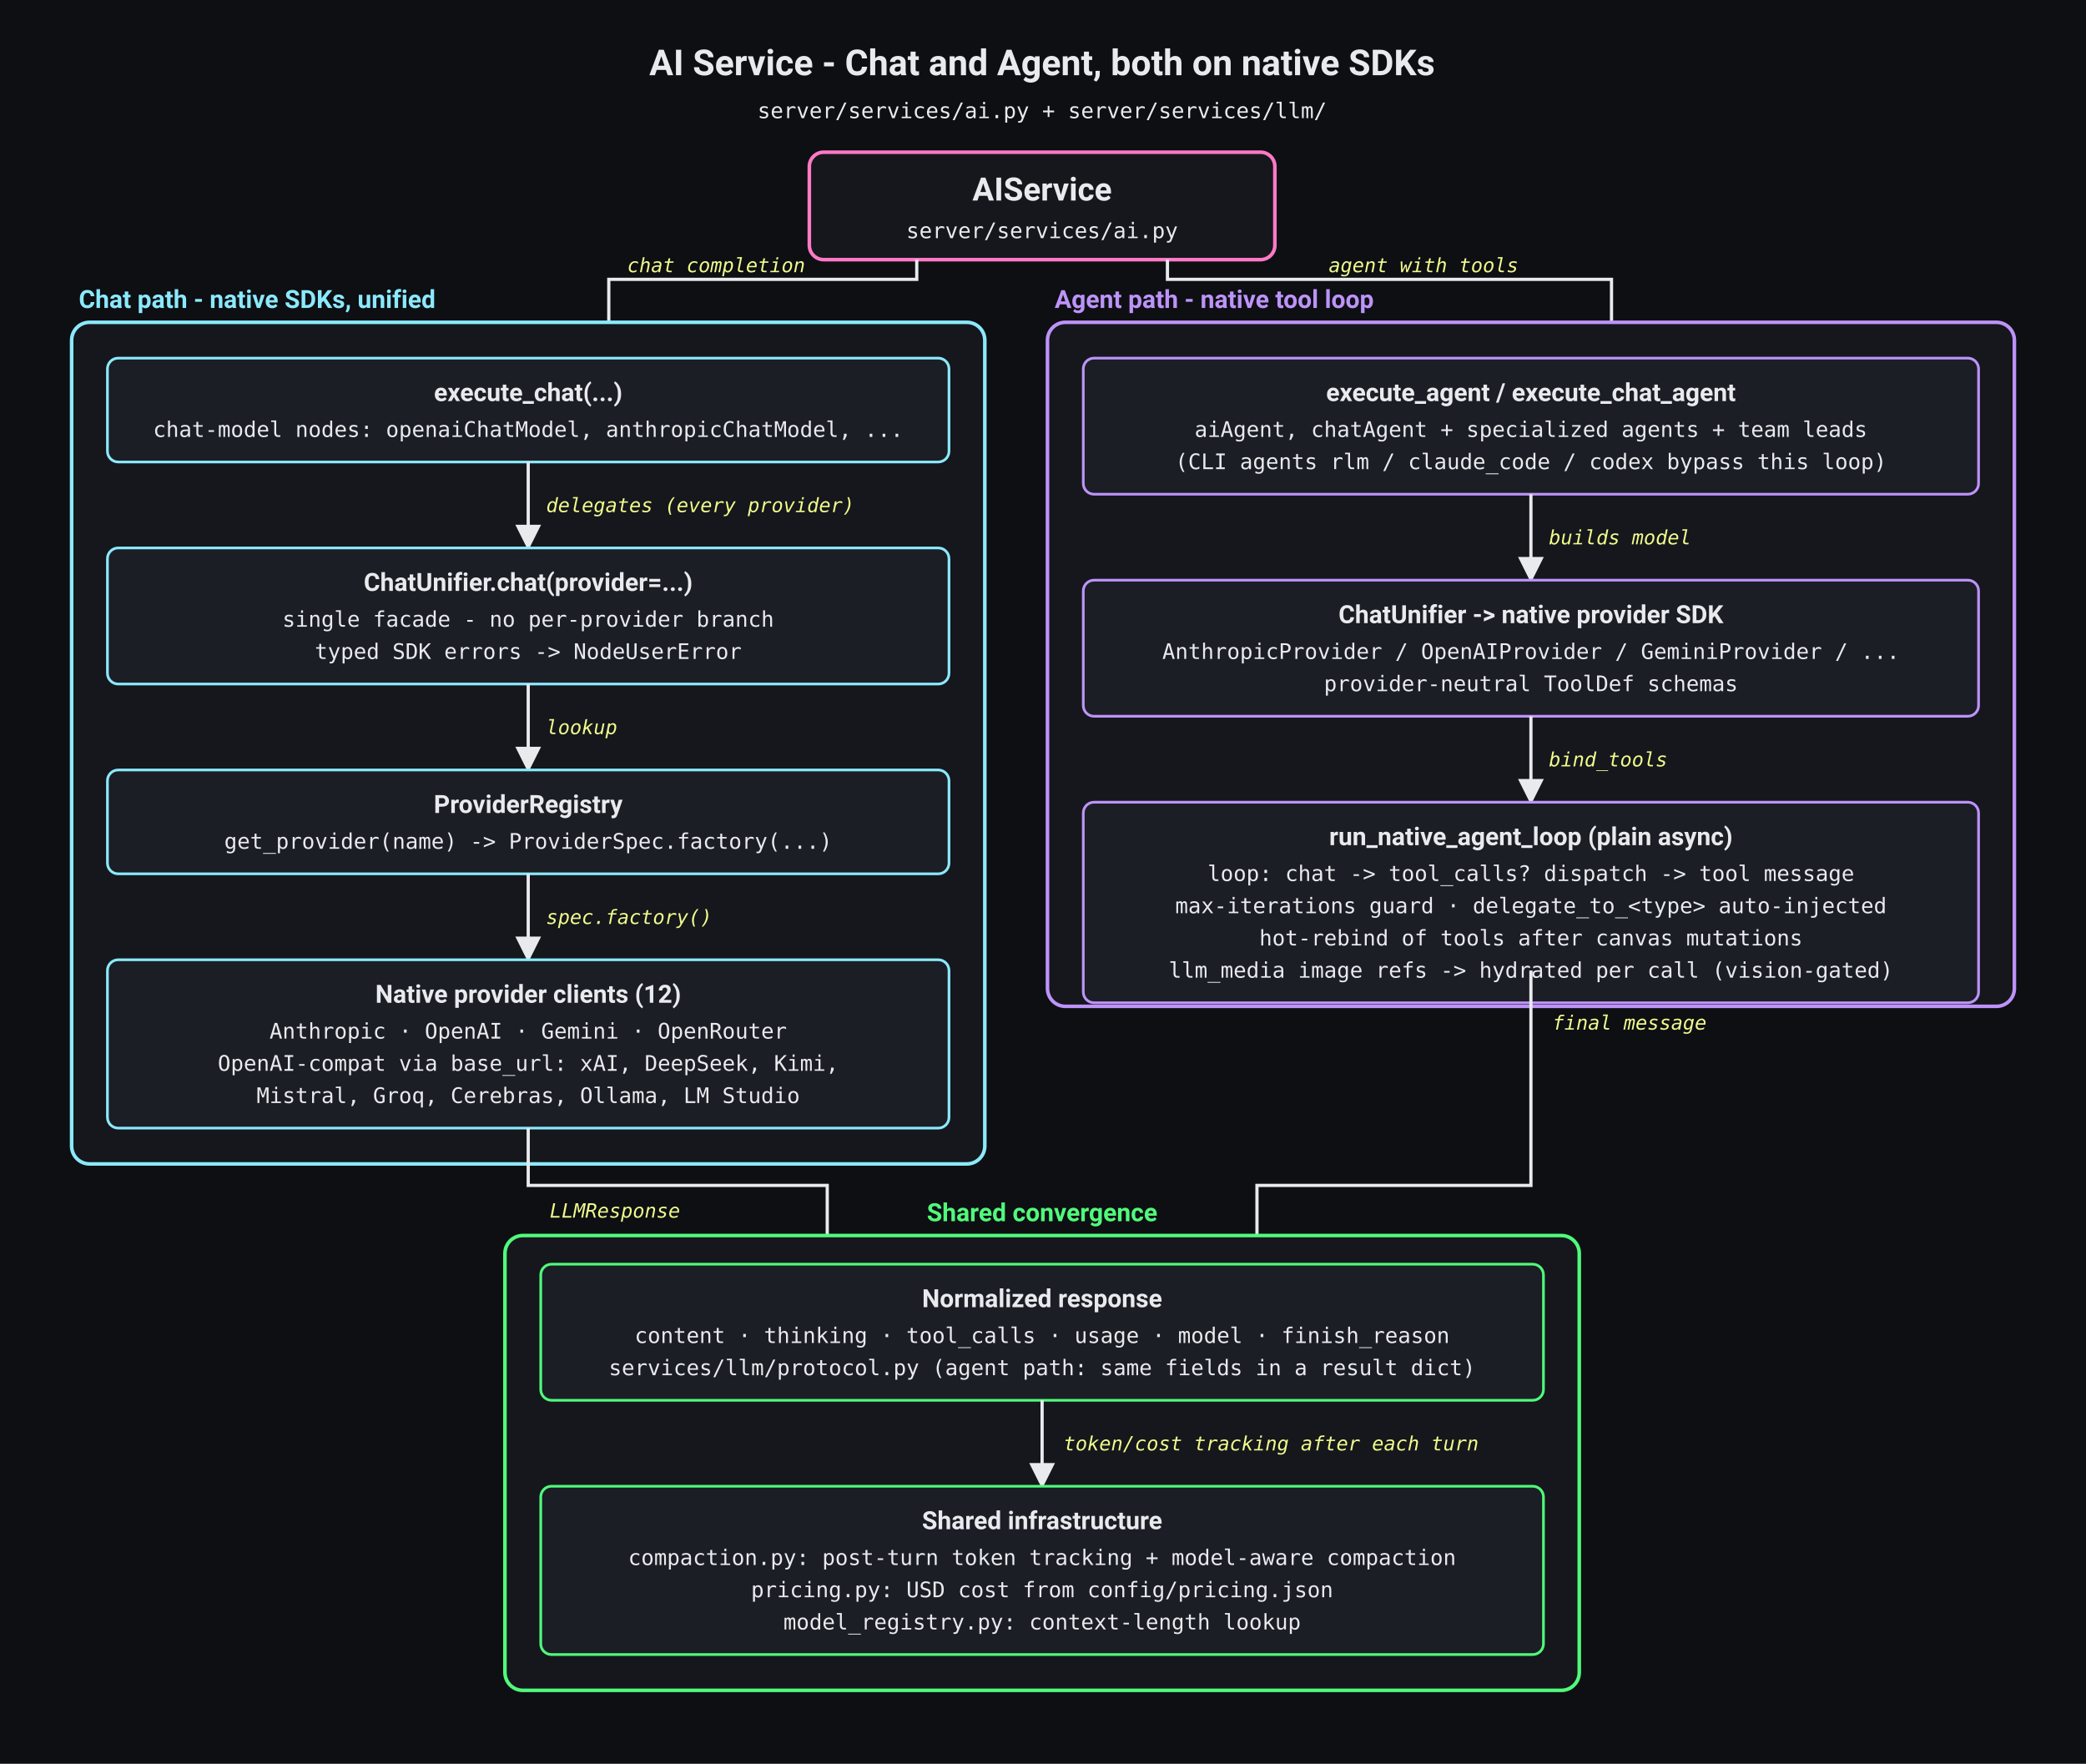
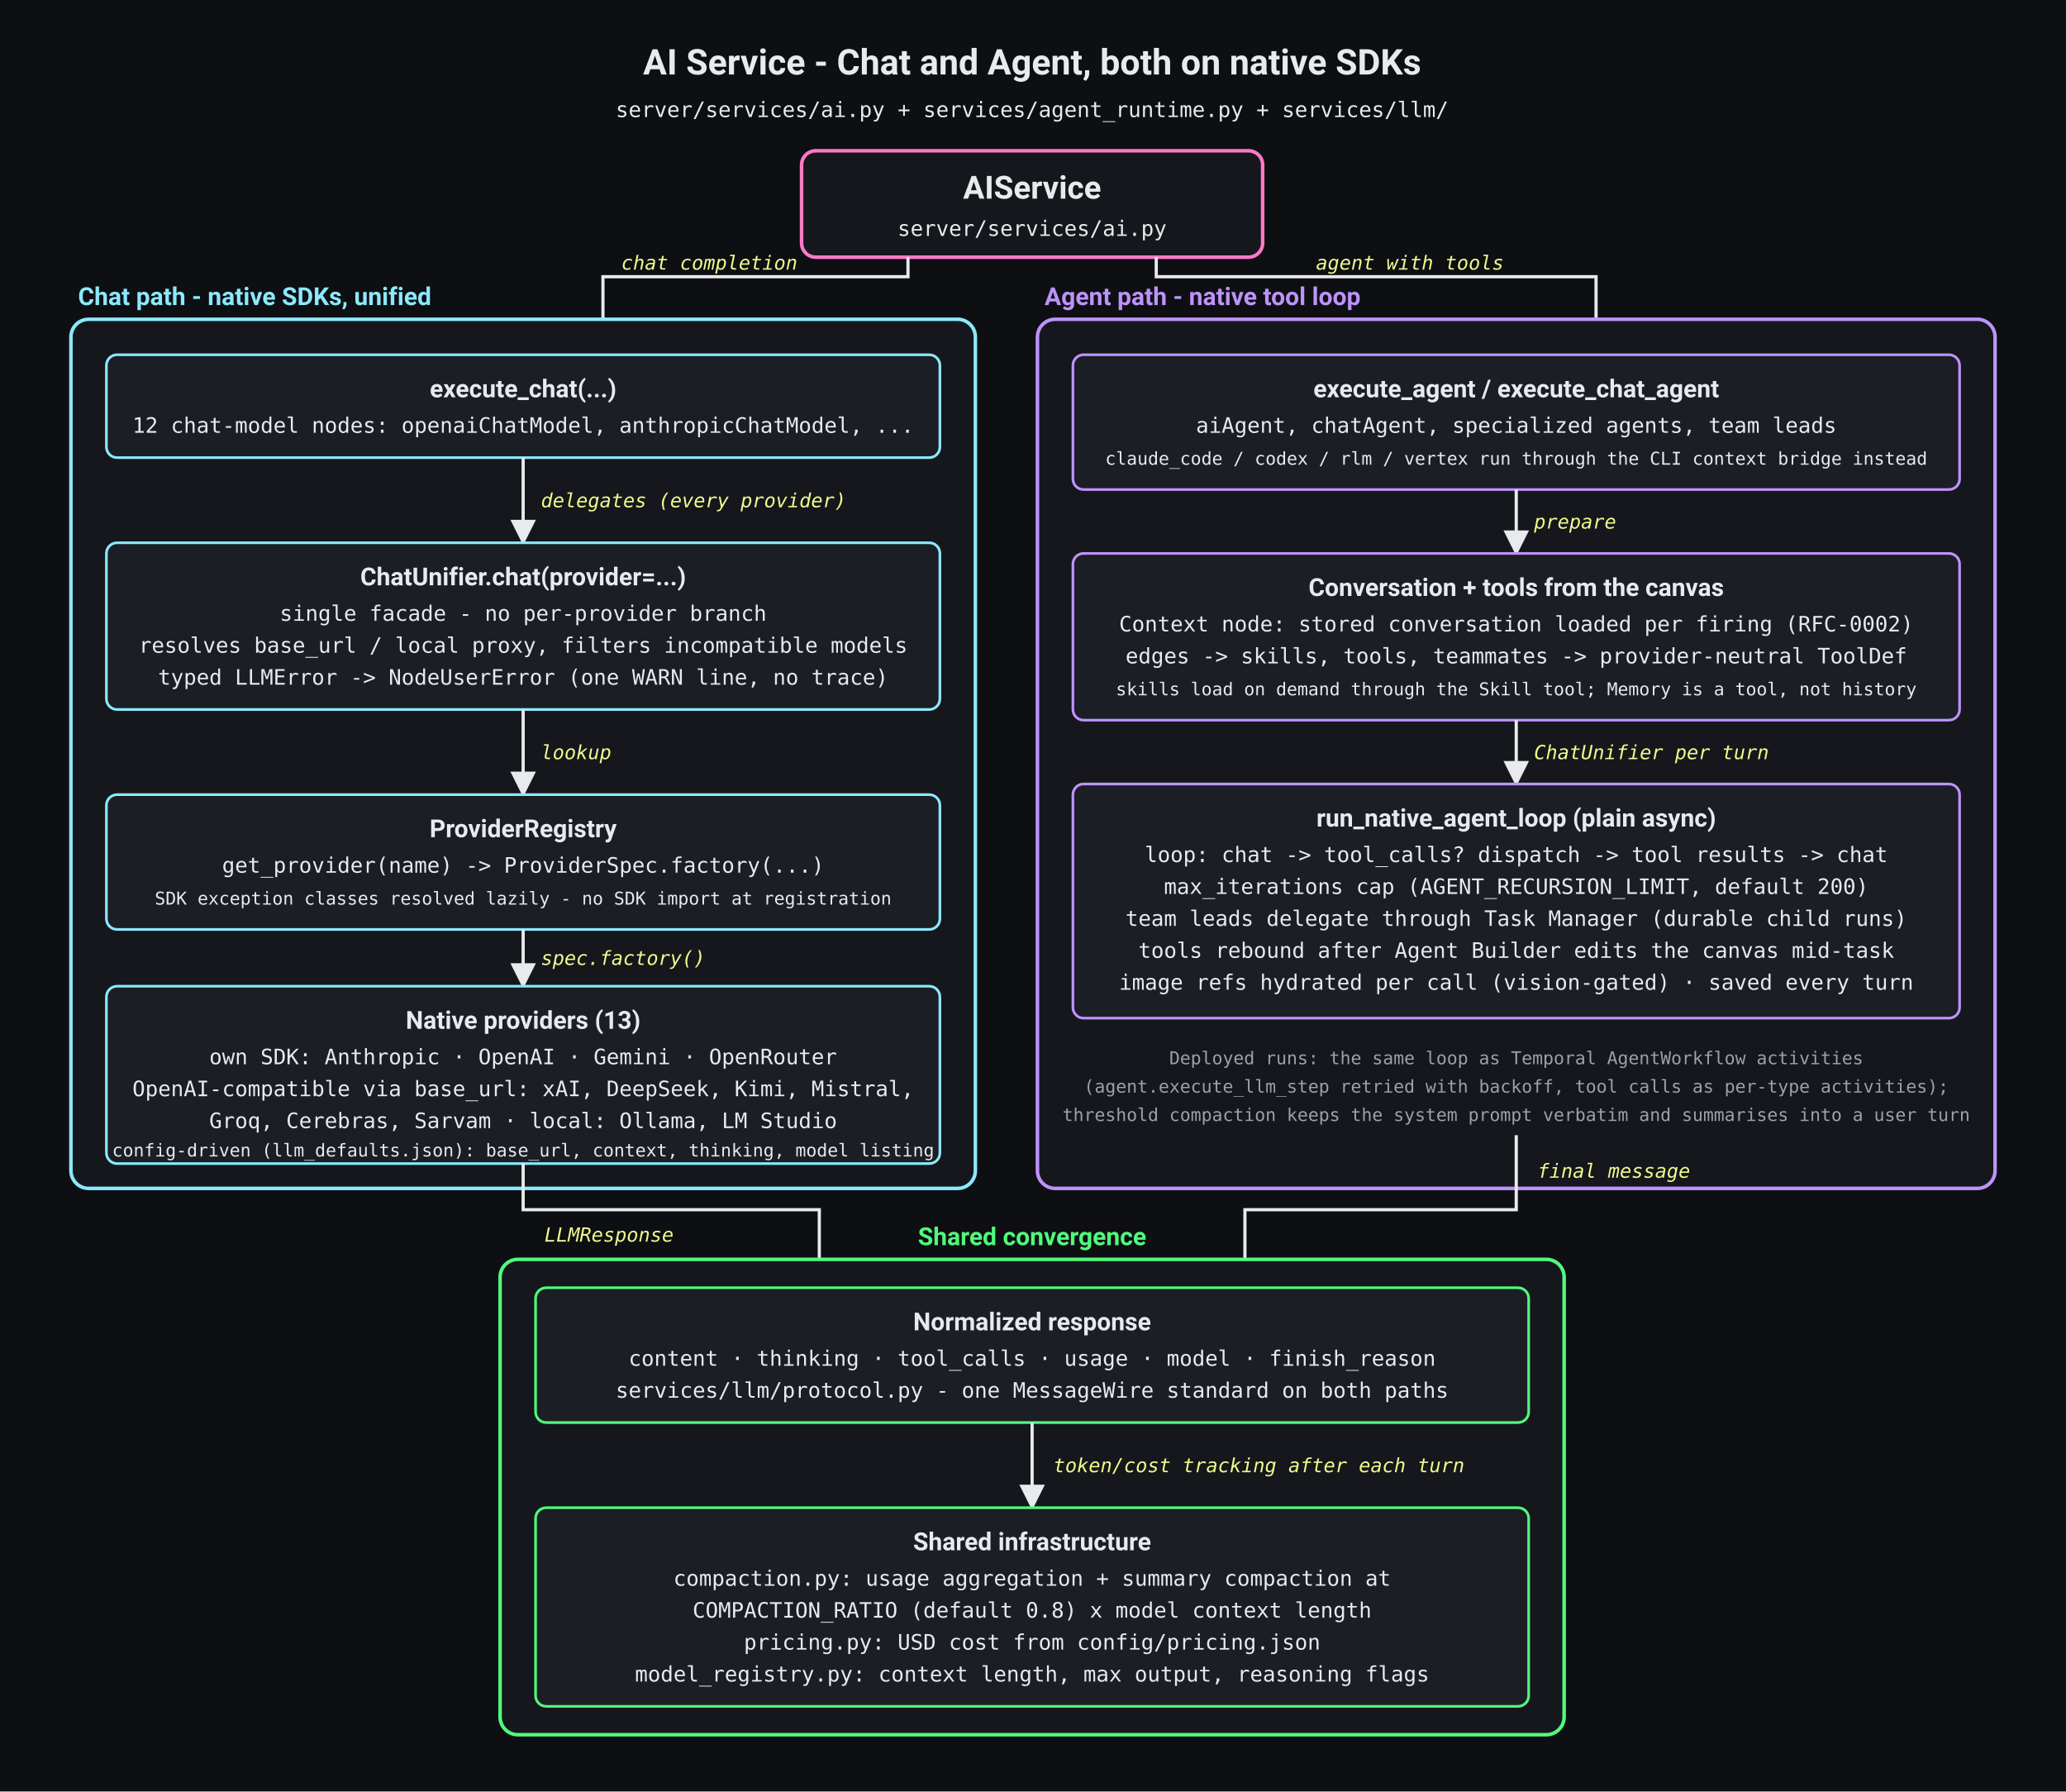
- <svg xmlns="http://www.w3.org/2000/svg" viewBox="0 0 1165 985" width="100%" preserveAspectRatio="xMidYMid meet" font-family="ui-monospace, SFMono-Regular, 'SF Mono', Menlo, Monaco, Consolas, monospace">
+ <svg xmlns="http://www.w3.org/2000/svg" viewBox="0 0 1165 1010" width="100%" preserveAspectRatio="xMidYMid meet" font-family="ui-monospace, SFMono-Regular, 'SF Mono', Menlo, Monaco, Consolas, monospace">
  <defs>
    <marker id="arrow" viewBox="0 0 10 10" refX="9" refY="5" markerWidth="8" markerHeight="8" orient="auto-start-reverse">
      <path d="M0,0 L10,5 L0,10 z" fill="#e8eaed" />
    </marker>
    <style>
      .bg { fill: #0d0f13; }
      .panel { fill: #15171c; stroke-width: 2; }
      .p-cyan { stroke: #8be9fd; } .p-purple { stroke: #bd93f9; } .p-orange { stroke: #ffb86c; } .p-green { stroke: #50fa7b; } .p-pink { stroke: #ff79c6; }
      .title { fill: #e8eaed; font-size: 20px; font-weight: 700; }
      .h1 { fill: #e8eaed; font-size: 18px; font-weight: 700; }
      .h2 { fill: #e8eaed; font-size: 14px; font-weight: 700; }
      .sub { fill: #e8eaed; font-size: 12px; }
      .small { fill: #e8eaed; font-size: 10px; }
+       .dim { fill: #9aa1ac; font-size: 10px; }
      .label { fill: #f1fa8c; font-size: 11px; font-style: italic; }
      .conn { stroke: #e8eaed; stroke-width: 1.8; fill: none; }
      .conn-dot { stroke: #9aa1ac; stroke-width: 1.5; fill: none; stroke-dasharray: 4 4; }
      .box { fill: #1b1e25; stroke-width: 1.5; }
      .tier-label { fill: #9aa1ac; font-size: 11px; text-transform: uppercase; letter-spacing: 1px; }
      .accent-cyan { fill: #8be9fd; } .accent-purple { fill: #bd93f9; } .accent-green { fill: #50fa7b; } .accent-orange { fill: #ffb86c; } .accent-pink { fill: #ff79c6; }
          .title, .h1, .h2 { font-family: 'Geist Variable', system-ui, -apple-system, BlinkMacSystemFont, 'Segoe UI', Roboto, sans-serif; }
    </style>
  </defs>
-   <rect class="bg" width="1165" height="985" />
+   <rect class="bg" width="1165" height="1010" />
  <text class="title" x="582" y="42" text-anchor="middle">AI Service - Chat and Agent, both on native SDKs</text>
-   <text class="sub" x="582" y="66" text-anchor="middle">server/services/ai.py + server/services/llm/</text>
+   <text class="sub" x="582" y="66" text-anchor="middle">server/services/ai.py + services/agent_runtime.py + services/llm/</text>
  <rect class="panel p-pink" x="452" y="85" width="260" height="60" rx="8" />
  <text class="h1" x="582" y="112" text-anchor="middle">AIService</text>
  <text class="sub" x="582" y="133" text-anchor="middle">server/services/ai.py</text>
  <path class="conn" d="M 512 145 V 156 H 340 V 200" marker-end="url(#arrow)" />
  <text class="label" x="400" y="152" text-anchor="middle">chat completion</text>
  <path class="conn" d="M 652 145 V 156 H 900 V 200" marker-end="url(#arrow)" />
  <text class="label" x="795" y="152" text-anchor="middle">agent with tools</text>
  <text class="h2 accent-cyan" x="44" y="172">Chat path - native SDKs, unified</text>
-   <rect class="panel p-cyan" x="40" y="180" width="510" height="470" rx="10" />
+   <rect class="panel p-cyan" x="40" y="180" width="510" height="490" rx="10" />
  <rect class="box p-cyan" x="60" y="200" width="470" height="58" rx="6" />
  <text class="h2" x="295" y="224" text-anchor="middle">execute_chat(...)</text>
-   <text class="sub" x="295" y="244" text-anchor="middle">chat-model nodes: openaiChatModel, anthropicChatModel, ...</text>
+   <text class="sub" x="295" y="244" text-anchor="middle">12 chat-model nodes: openaiChatModel, anthropicChatModel, ...</text>
  <path class="conn" d="M 295 258 L 295 306" marker-end="url(#arrow)" />
  <text class="label" x="305" y="286">delegates (every provider)</text>
-   <rect class="box p-cyan" x="60" y="306" width="470" height="76" rx="6" />
+   <rect class="box p-cyan" x="60" y="306" width="470" height="94" rx="6" />
  <text class="h2" x="295" y="330" text-anchor="middle">ChatUnifier.chat(provider=...)</text>
  <text class="sub" x="295" y="350" text-anchor="middle">single facade - no per-provider branch</text>
-   <text class="sub" x="295" y="368" text-anchor="middle">typed SDK errors -&gt; NodeUserError</text>
-   <path class="conn" d="M 295 382 L 295 430" marker-end="url(#arrow)" />
-   <text class="label" x="305" y="410">lookup</text>
-   <rect class="box p-cyan" x="60" y="430" width="470" height="58" rx="6" />
-   <text class="h2" x="295" y="454" text-anchor="middle">ProviderRegistry</text>
-   <text class="sub" x="295" y="474" text-anchor="middle">get_provider(name) -&gt; ProviderSpec.factory(...)</text>
-   <path class="conn" d="M 295 488 L 295 536" marker-end="url(#arrow)" />
-   <text class="label" x="305" y="516">spec.factory()</text>
-   <rect class="box p-cyan" x="60" y="536" width="470" height="94" rx="6" />
-   <text class="h2" x="295" y="560" text-anchor="middle">Native provider clients (12)</text>
-   <text class="sub" x="295" y="580" text-anchor="middle">Anthropic · OpenAI · Gemini · OpenRouter</text>
-   <text class="sub" x="295" y="598" text-anchor="middle">OpenAI-compat via base_url: xAI, DeepSeek, Kimi,</text>
-   <text class="sub" x="295" y="616" text-anchor="middle">Mistral, Groq, Cerebras, Ollama, LM Studio</text>
+   <text class="sub" x="295" y="368" text-anchor="middle">resolves base_url / local proxy, filters incompatible models</text>
+   <text class="sub" x="295" y="386" text-anchor="middle">typed LLMError -&gt; NodeUserError (one WARN line, no trace)</text>
+   <path class="conn" d="M 295 400 L 295 448" marker-end="url(#arrow)" />
+   <text class="label" x="305" y="428">lookup</text>
+   <rect class="box p-cyan" x="60" y="448" width="470" height="76" rx="6" />
+   <text class="h2" x="295" y="472" text-anchor="middle">ProviderRegistry</text>
+   <text class="sub" x="295" y="492" text-anchor="middle">get_provider(name) -&gt; ProviderSpec.factory(...)</text>
+   <text class="small" x="295" y="510" text-anchor="middle">SDK exception classes resolved lazily - no SDK import at registration</text>
+   <path class="conn" d="M 295 524 L 295 556" marker-end="url(#arrow)" />
+   <text class="label" x="305" y="544">spec.factory()</text>
+   <rect class="box p-cyan" x="60" y="556" width="470" height="100" rx="6" />
+   <text class="h2" x="295" y="580" text-anchor="middle">Native providers (13)</text>
+   <text class="sub" x="295" y="600" text-anchor="middle">own SDK: Anthropic · OpenAI · Gemini · OpenRouter</text>
+   <text class="sub" x="295" y="618" text-anchor="middle">OpenAI-compatible via base_url: xAI, DeepSeek, Kimi, Mistral,</text>
+   <text class="sub" x="295" y="636" text-anchor="middle">Groq, Cerebras, Sarvam · local: Ollama, LM Studio</text>
+   <text class="small" x="295" y="652" text-anchor="middle">config-driven (llm_defaults.json): base_url, context, thinking, model listing</text>
  <text class="h2 accent-purple" x="589" y="172">Agent path - native tool loop</text>
-   <rect class="panel p-purple" x="585" y="180" width="540" height="382" rx="10" />
+   <rect class="panel p-purple" x="585" y="180" width="540" height="490" rx="10" />
  <rect class="box p-purple" x="605" y="200" width="500" height="76" rx="6" />
  <text class="h2" x="855" y="224" text-anchor="middle">execute_agent / execute_chat_agent</text>
-   <text class="sub" x="855" y="244" text-anchor="middle">aiAgent, chatAgent + specialized agents + team leads</text>
-   <text class="sub" x="855" y="262" text-anchor="middle">(CLI agents rlm / claude_code / codex bypass this loop)</text>
-   <path class="conn" d="M 855 276 L 855 324" marker-end="url(#arrow)" />
-   <text class="label" x="865" y="304">builds model</text>
-   <rect class="box p-purple" x="605" y="324" width="500" height="76" rx="6" />
-   <text class="h2" x="855" y="348" text-anchor="middle">ChatUnifier -&gt; native provider SDK</text>
-   <text class="sub" x="855" y="368" text-anchor="middle">AnthropicProvider / OpenAIProvider / GeminiProvider / ...</text>
-   <text class="sub" x="855" y="386" text-anchor="middle">provider-neutral ToolDef schemas</text>
-   <path class="conn" d="M 855 400 L 855 448" marker-end="url(#arrow)" />
-   <text class="label" x="865" y="428">bind_tools</text>
-   <rect class="box p-purple" x="605" y="448" width="500" height="112" rx="6" />
-   <text class="h2" x="855" y="472" text-anchor="middle">run_native_agent_loop (plain async)</text>
-   <text class="sub" x="855" y="492" text-anchor="middle">loop: chat -&gt; tool_calls? dispatch -&gt; tool message</text>
-   <text class="sub" x="855" y="510" text-anchor="middle">max-iterations guard · delegate_to_&lt;type&gt; auto-injected</text>
-   <text class="sub" x="855" y="528" text-anchor="middle">hot-rebind of tools after canvas mutations</text>
-   <text class="sub" x="855" y="546" text-anchor="middle">llm_media image refs -&gt; hydrated per call (vision-gated)</text>
-   <path class="conn" d="M 295 630 V 662 H 462 V 706" marker-end="url(#arrow)" />
-   <text class="label" x="307" y="680">LLMResponse</text>
-   <path class="conn" d="M 855 542 V 662 H 702 V 706" marker-end="url(#arrow)" />
-   <text class="label" x="867" y="575">final message</text>
-   <text class="h2 accent-green" x="582" y="682" text-anchor="middle">Shared convergence</text>
-   <rect class="panel p-green" x="282" y="690" width="600" height="254" rx="10" />
-   <rect class="box p-green" x="302" y="706" width="560" height="76" rx="6" />
-   <text class="h2" x="582" y="730" text-anchor="middle">Normalized response</text>
-   <text class="sub" x="582" y="750" text-anchor="middle">content · thinking · tool_calls · usage · model · finish_reason</text>
-   <text class="sub" x="582" y="768" text-anchor="middle">services/llm/protocol.py (agent path: same fields in a result dict)</text>
-   <path class="conn" d="M 582 782 L 582 830" marker-end="url(#arrow)" />
-   <text class="label" x="594" y="810">token/cost tracking after each turn</text>
-   <rect class="box p-green" x="302" y="830" width="560" height="94" rx="6" />
-   <text class="h2" x="582" y="854" text-anchor="middle">Shared infrastructure</text>
-   <text class="sub" x="582" y="874" text-anchor="middle">compaction.py: post-turn token tracking + model-aware compaction</text>
-   <text class="sub" x="582" y="892" text-anchor="middle">pricing.py: USD cost from config/pricing.json</text>
-   <text class="sub" x="582" y="910" text-anchor="middle">model_registry.py: context-length lookup</text>
+   <text class="sub" x="855" y="244" text-anchor="middle">aiAgent, chatAgent, specialized agents, team leads</text>
+   <text class="small" x="855" y="262" text-anchor="middle">claude_code / codex / rlm / vertex run through the CLI context bridge instead</text>
+   <path class="conn" d="M 855 276 L 855 312" marker-end="url(#arrow)" />
+   <text class="label" x="865" y="298">prepare</text>
+   <rect class="box p-purple" x="605" y="312" width="500" height="94" rx="6" />
+   <text class="h2" x="855" y="336" text-anchor="middle">Conversation + tools from the canvas</text>
+   <text class="sub" x="855" y="356" text-anchor="middle">Context node: stored conversation loaded per firing (RFC-0002)</text>
+   <text class="sub" x="855" y="374" text-anchor="middle">edges -&gt; skills, tools, teammates -&gt; provider-neutral ToolDef</text>
+   <text class="small" x="855" y="392" text-anchor="middle">skills load on demand through the Skill tool; Memory is a tool, not history</text>
+   <path class="conn" d="M 855 406 L 855 442" marker-end="url(#arrow)" />
+   <text class="label" x="865" y="428">ChatUnifier per turn</text>
+   <rect class="box p-purple" x="605" y="442" width="500" height="132" rx="6" />
+   <text class="h2" x="855" y="466" text-anchor="middle">run_native_agent_loop (plain async)</text>
+   <text class="sub" x="855" y="486" text-anchor="middle">loop: chat -&gt; tool_calls? dispatch -&gt; tool results -&gt; chat</text>
+   <text class="sub" x="855" y="504" text-anchor="middle">max_iterations cap (AGENT_RECURSION_LIMIT, default 200)</text>
+   <text class="sub" x="855" y="522" text-anchor="middle">team leads delegate through Task Manager (durable child runs)</text>
+   <text class="sub" x="855" y="540" text-anchor="middle">tools rebound after Agent Builder edits the canvas mid-task</text>
+   <text class="sub" x="855" y="558" text-anchor="middle">image refs hydrated per call (vision-gated) · saved every turn</text>
+   <text class="dim" x="855" y="600" text-anchor="middle">Deployed runs: the same loop as Temporal AgentWorkflow activities</text>
+   <text class="dim" x="855" y="616" text-anchor="middle">(agent.execute_llm_step retried with backoff, tool calls as per-type activities);</text>
+   <text class="dim" x="855" y="632" text-anchor="middle">threshold compaction keeps the system prompt verbatim and summarises into a user turn</text>
+   <path class="conn" d="M 295 656 V 682 H 462 V 726" marker-end="url(#arrow)" />
+   <text class="label" x="307" y="700">LLMResponse</text>
+   <path class="conn" d="M 855 640 V 682 H 702 V 726" marker-end="url(#arrow)" />
+   <text class="label" x="867" y="664">final message</text>
+   <text class="h2 accent-green" x="582" y="702" text-anchor="middle">Shared convergence</text>
+   <rect class="panel p-green" x="282" y="710" width="600" height="268" rx="10" />
+   <rect class="box p-green" x="302" y="726" width="560" height="76" rx="6" />
+   <text class="h2" x="582" y="750" text-anchor="middle">Normalized response</text>
+   <text class="sub" x="582" y="770" text-anchor="middle">content · thinking · tool_calls · usage · model · finish_reason</text>
+   <text class="sub" x="582" y="788" text-anchor="middle">services/llm/protocol.py - one MessageWire standard on both paths</text>
+   <path class="conn" d="M 582 802 L 582 850" marker-end="url(#arrow)" />
+   <text class="label" x="594" y="830">token/cost tracking after each turn</text>
+   <rect class="box p-green" x="302" y="850" width="560" height="112" rx="6" />
+   <text class="h2" x="582" y="874" text-anchor="middle">Shared infrastructure</text>
+   <text class="sub" x="582" y="894" text-anchor="middle">compaction.py: usage aggregation + summary compaction at</text>
+   <text class="sub" x="582" y="912" text-anchor="middle">COMPACTION_RATIO (default 0.8) x model context length</text>
+   <text class="sub" x="582" y="930" text-anchor="middle">pricing.py: USD cost from config/pricing.json</text>
+   <text class="sub" x="582" y="948" text-anchor="middle">model_registry.py: context length, max output, reasoning flags</text>
</svg>
